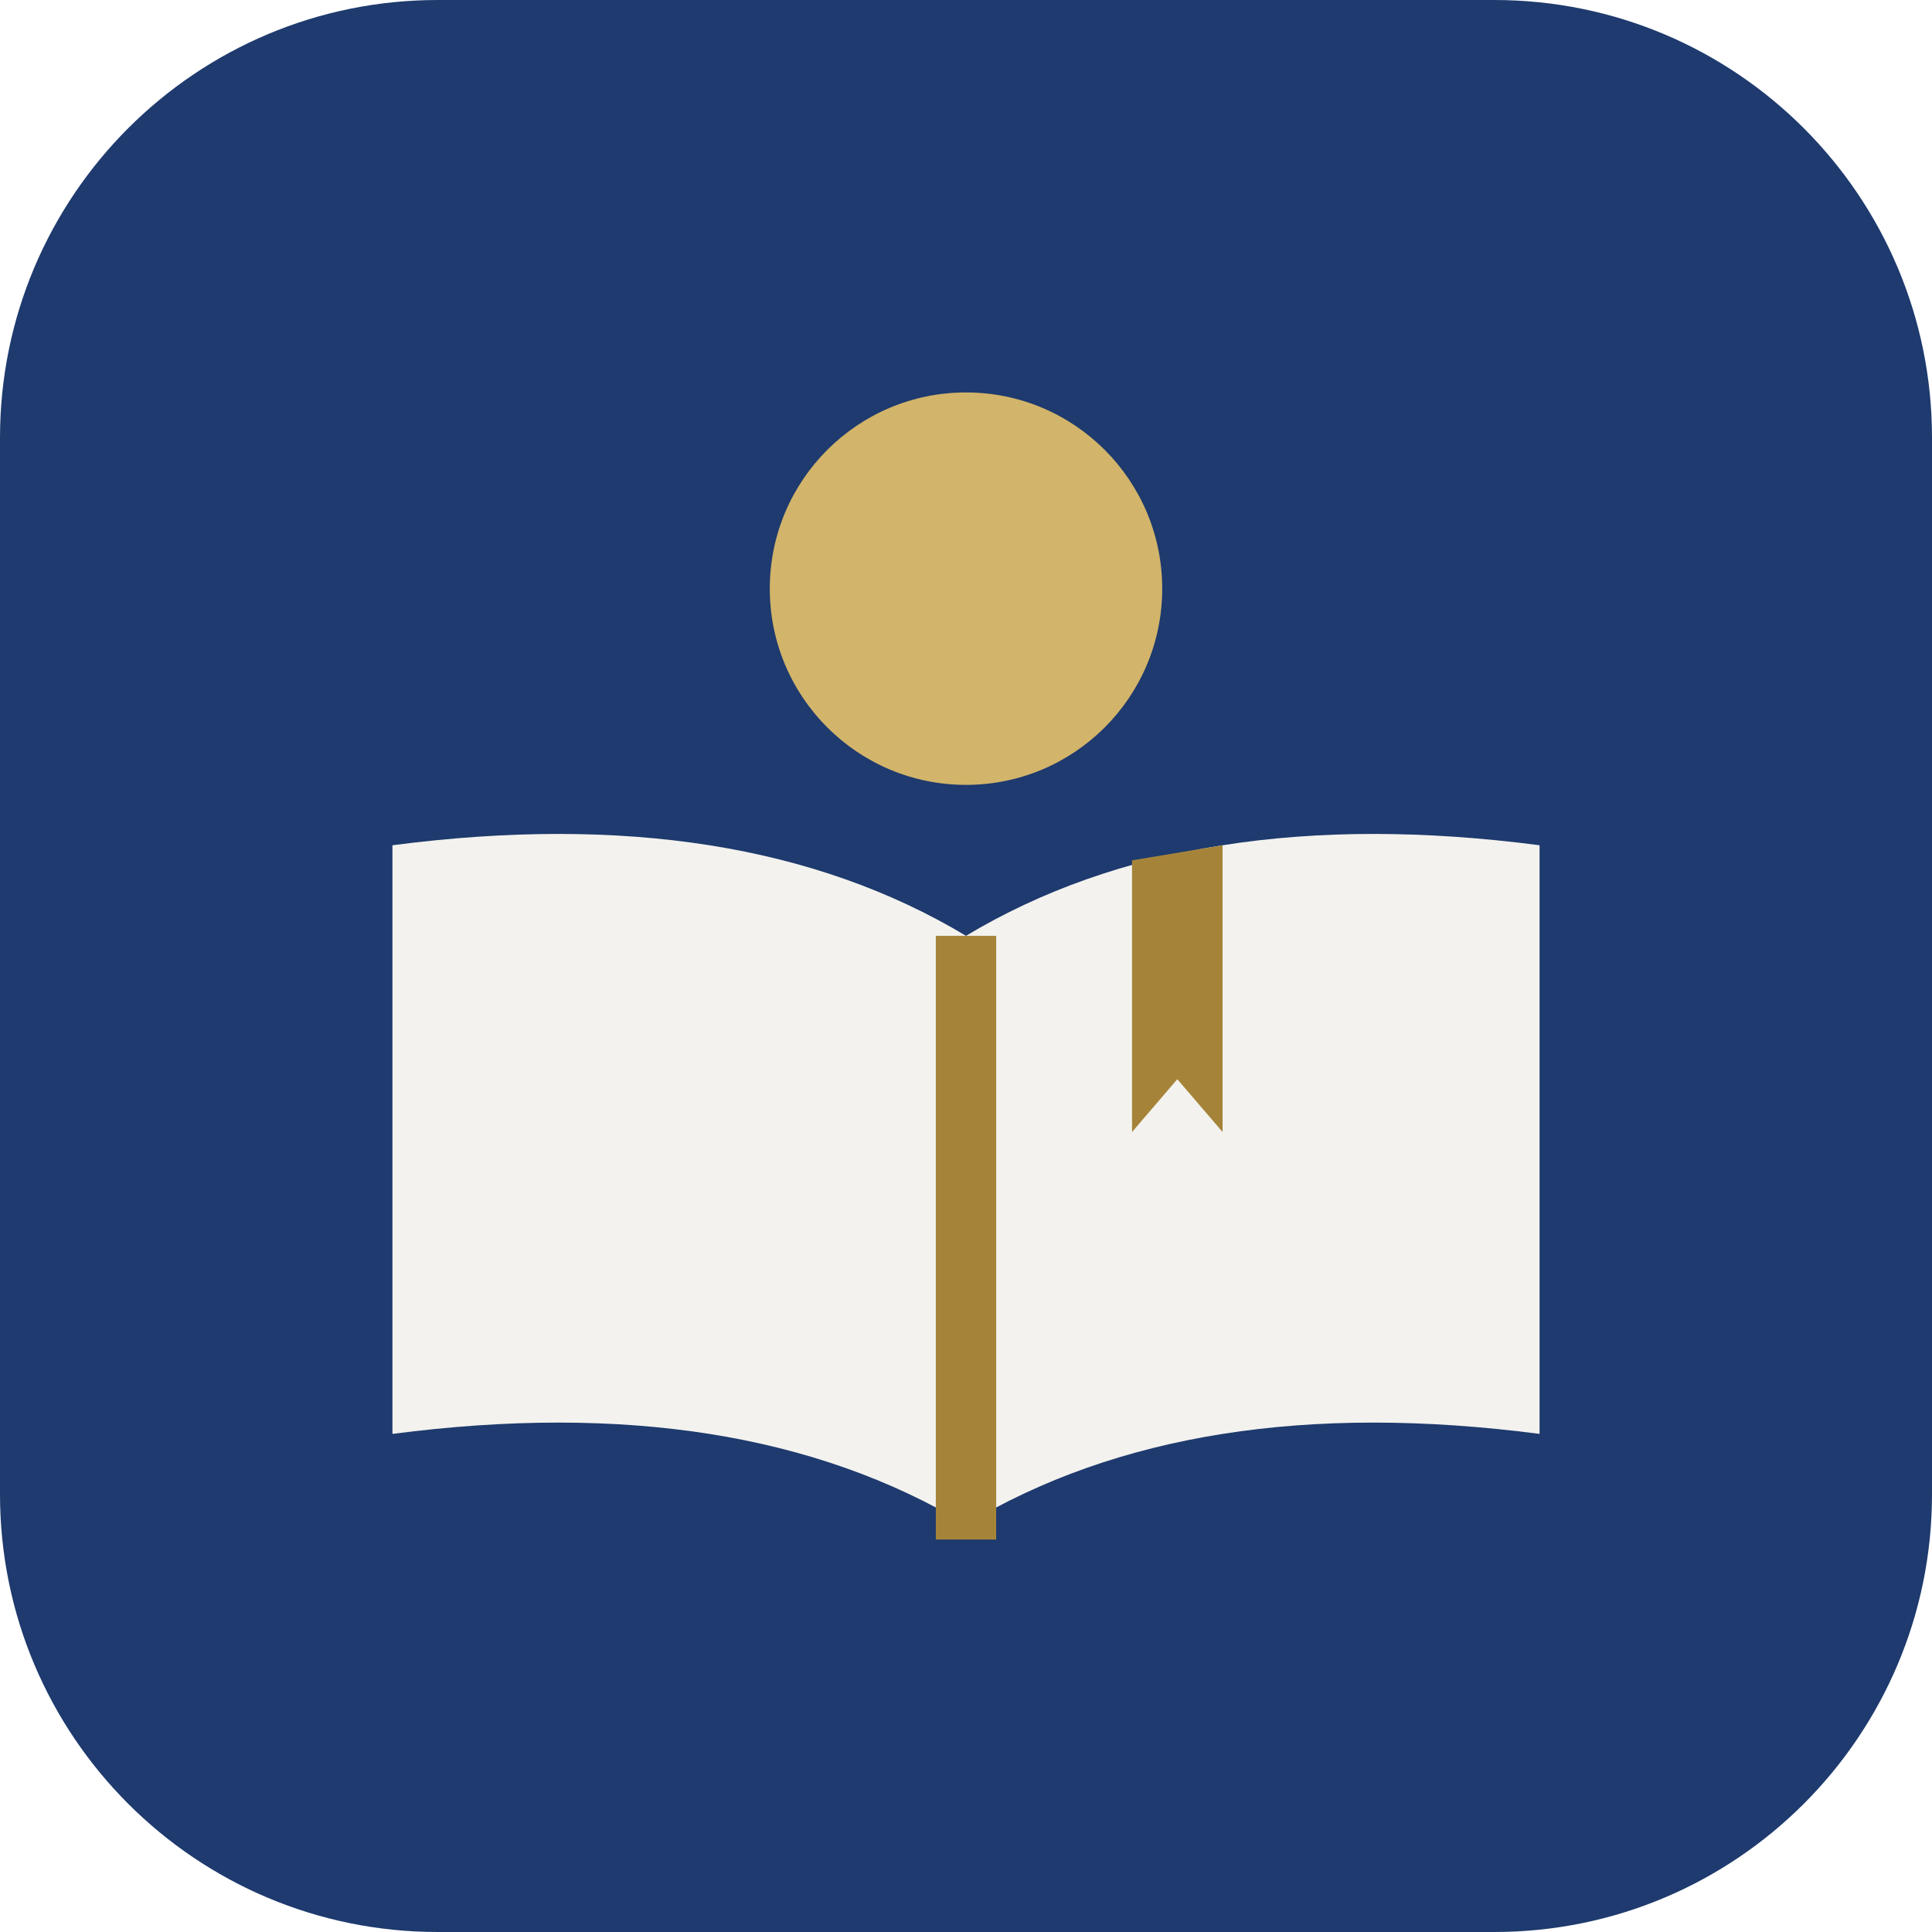
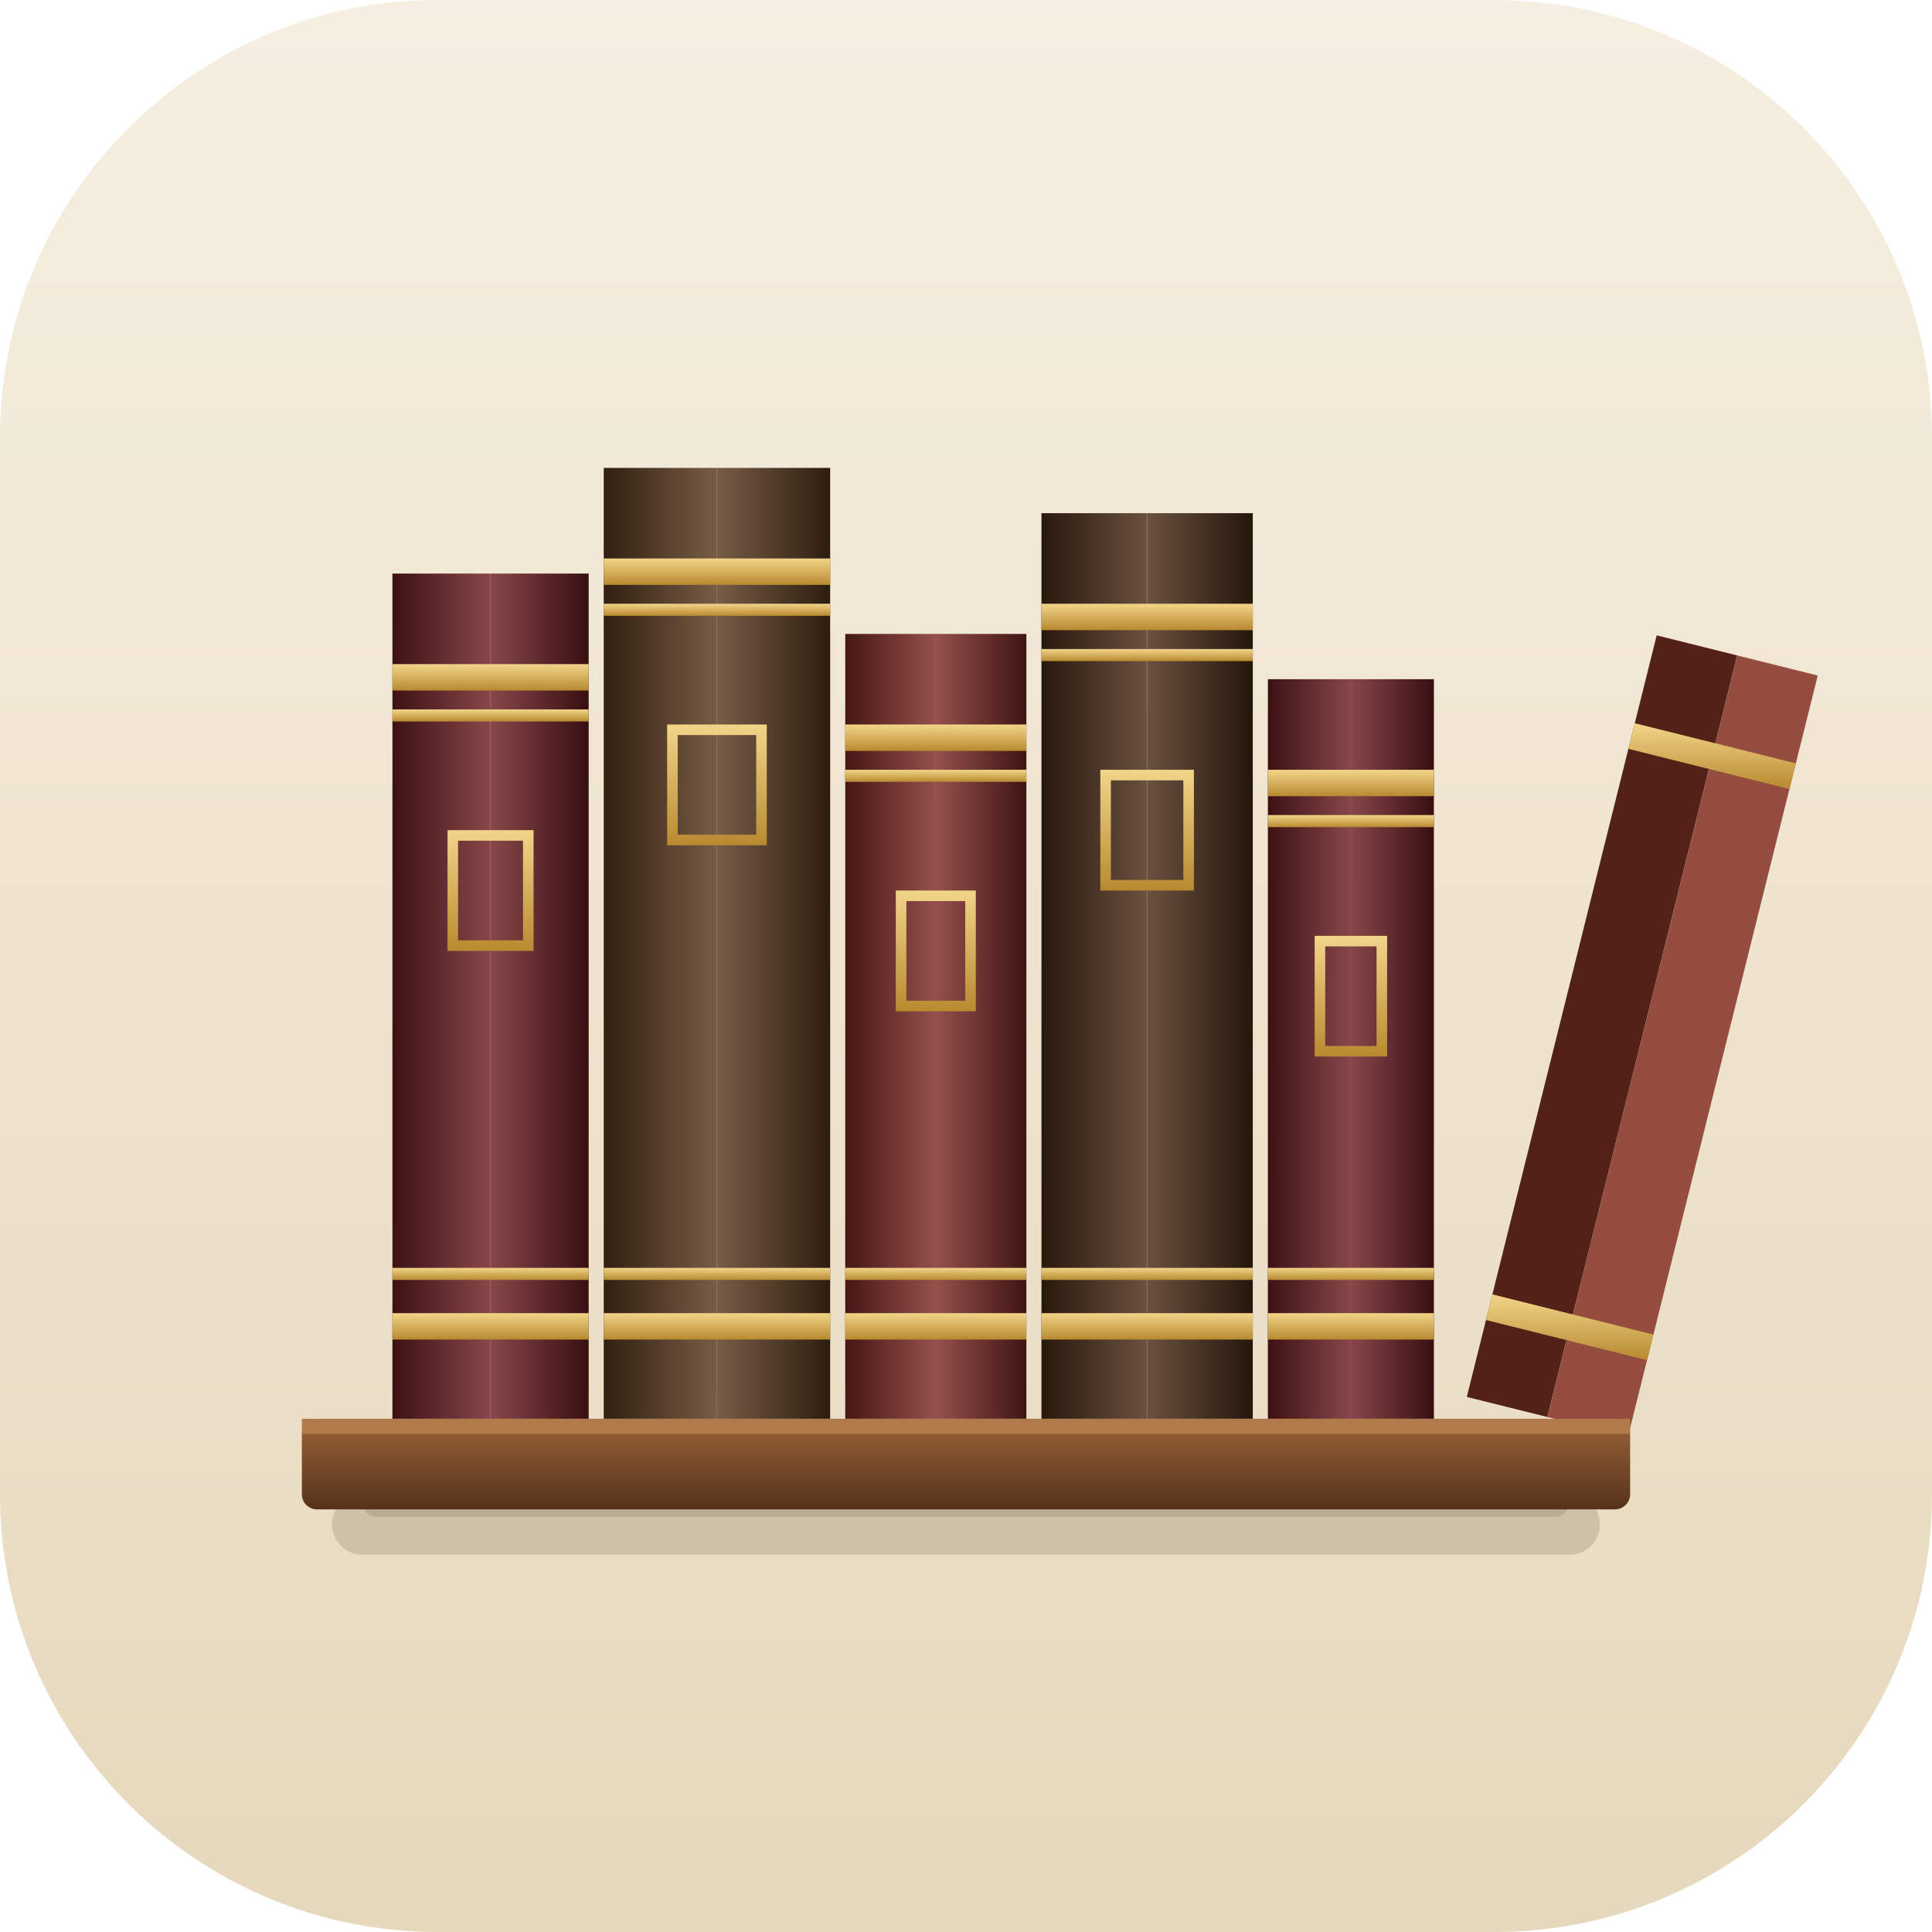
<svg xmlns="http://www.w3.org/2000/svg" viewBox="0 0 256 256" width="1024" height="1024">
-   <rect width="256" height="256" rx="58" fill="#1E3A6E" />
-   <circle cx="128" cy="78" r="26" fill="#D2B46A" />
-   <path d="M128 124Q98 106 52 112L52 190Q98 184 128 202Z" fill="#F3F2EE" />
-   <path d="M128 124Q158 106 204 112L204 190Q158 184 128 202Z" fill="#F3F2EE" />
-   <path d="M124 124L132 124L132 204L124 204Z" fill="#A5843A" />
-   <path d="M150 114L162 112L162 150L156 143L150 150Z" fill="#A5843A" />
+   <defs>
+     <linearGradient id="g1" x1="0" y1="0" x2="0" y2="1">
+       <stop offset="0" stop-color="#F2D58A" />
+       <stop offset="1" stop-color="#B88A30" />
+     </linearGradient>
+     <linearGradient id="g2" x1="0" y1="0" x2="0" y2="1">
+       <stop offset="0" stop-color="#F6EFE1" />
+       <stop offset="1" stop-color="#E6D8BC" />
+     </linearGradient>
+     <linearGradient id="g3" x1="0" y1="0" x2="1" y2="0">
+       <stop offset="0" stop-color="#3C1113" />
+       <stop offset="1" stop-color="#88474A" />
+     </linearGradient>
+     <linearGradient id="g4" x1="0" y1="0" x2="1" y2="0">
+       <stop offset="0" stop-color="#88474A" />
+       <stop offset="1" stop-color="#370F11" />
+     </linearGradient>
+     <linearGradient id="g5" x1="0" y1="0" x2="1" y2="0">
+       <stop offset="0" stop-color="#311F10" />
+       <stop offset="1" stop-color="#775D46" />
+     </linearGradient>
+     <linearGradient id="g6" x1="0" y1="0" x2="1" y2="0">
+       <stop offset="0" stop-color="#775D46" />
+       <stop offset="1" stop-color="#2D1D0F" />
+     </linearGradient>
+     <linearGradient id="g7" x1="0" y1="0" x2="1" y2="0">
+       <stop offset="0" stop-color="#451714" />
+       <stop offset="1" stop-color="#95504D" />
+     </linearGradient>
+     <linearGradient id="g8" x1="0" y1="0" x2="1" y2="0">
+       <stop offset="0" stop-color="#95504D" />
+       <stop offset="1" stop-color="#3F1513" />
+     </linearGradient>
+     <linearGradient id="g9" x1="0" y1="0" x2="1" y2="0">
+       <stop offset="0" stop-color="#28180C" />
+       <stop offset="1" stop-color="#6A5140" />
+     </linearGradient>
+     <linearGradient id="g10" x1="0" y1="0" x2="1" y2="0">
+       <stop offset="0" stop-color="#6A5140" />
+       <stop offset="1" stop-color="#25160B" />
+     </linearGradient>
+     <linearGradient id="g11" x1="0" y1="0" x2="1" y2="0">
+       <stop offset="0" stop-color="#3C1113" />
+       <stop offset="1" stop-color="#88474A" />
+     </linearGradient>
+     <linearGradient id="g12" x1="0" y1="0" x2="1" y2="0">
+       <stop offset="0" stop-color="#88474A" />
+       <stop offset="1" stop-color="#370F11" />
+     </linearGradient>
+     <linearGradient id="g13" x1="0" y1="0" x2="0" y2="1">
+       <stop offset="0" stop-color="#9A6438" />
+       <stop offset="1" stop-color="#55321A" />
+     </linearGradient>
+   </defs>
+   <rect x="0" y="0" width="256" height="256" rx="58" fill="url(#g2)" />
+   <rect x="44" y="198" width="168" height="8" rx="4" fill="#3B2A10" opacity="0.16" />
+   <rect x="48" y="196" width="160" height="5" rx="2" fill="#3B2A10" opacity="0.14" />
+   <rect x="52" y="76" width="13" height="112" fill="url(#g3)" />
+   <rect x="65" y="76" width="13" height="112" fill="url(#g4)" />
+   <rect x="52" y="88" width="26" height="3.5" fill="url(#g1)" />
+   <rect x="52" y="94" width="26" height="1.6" fill="url(#g1)" />
+   <rect x="52" y="168" width="26" height="1.6" fill="url(#g1)" />
+   <rect x="52" y="174" width="26" height="3.5" fill="url(#g1)" />
+   <path d="M59.3 110H70.7V126H59.3Z M60.7 111.4V124.6H69.3V111.4Z" fill="url(#g1)" />
+   <rect x="80" y="62" width="15" height="126" fill="url(#g5)" />
+   <rect x="95" y="62" width="15" height="126" fill="url(#g6)" />
+   <rect x="80" y="74" width="30" height="3.5" fill="url(#g1)" />
+   <rect x="80" y="80" width="30" height="1.6" fill="url(#g1)" />
+   <rect x="80" y="168" width="30" height="1.6" fill="url(#g1)" />
+   <rect x="80" y="174" width="30" height="3.5" fill="url(#g1)" />
+   <path d="M88.4 96H101.6V112H88.4Z M89.8 97.4V110.6H100.2V97.4Z" fill="url(#g1)" />
+   <rect x="112" y="84" width="12" height="104" fill="url(#g7)" />
+   <rect x="124" y="84" width="12" height="104" fill="url(#g8)" />
+   <rect x="112" y="96" width="24" height="3.5" fill="url(#g1)" />
+   <rect x="112" y="102" width="24" height="1.6" fill="url(#g1)" />
+   <rect x="112" y="168" width="24" height="1.6" fill="url(#g1)" />
+   <rect x="112" y="174" width="24" height="3.5" fill="url(#g1)" />
+   <path d="M118.7 118H129.3V134H118.7Z M120.1 119.4V132.6H127.9V119.4Z" fill="url(#g1)" />
+   <rect x="138" y="68" width="14" height="120" fill="url(#g9)" />
+   <rect x="152" y="68" width="14" height="120" fill="url(#g10)" />
+   <rect x="138" y="80" width="28" height="3.5" fill="url(#g1)" />
+   <rect x="138" y="86" width="28" height="1.6" fill="url(#g1)" />
+   <rect x="138" y="168" width="28" height="1.6" fill="url(#g1)" />
+   <rect x="138" y="174" width="28" height="3.5" fill="url(#g1)" />
+   <path d="M145.8 102H158.2V118H145.8Z M147.2 103.4V116.6H156.8V103.4Z" fill="url(#g1)" />
+   <rect x="168" y="90" width="11" height="98" fill="url(#g11)" />
+   <rect x="179" y="90" width="11" height="98" fill="url(#g12)" />
+   <rect x="168" y="102" width="22" height="3.5" fill="url(#g1)" />
+   <rect x="168" y="108" width="22" height="1.6" fill="url(#g1)" />
+   <rect x="168" y="168" width="22" height="1.6" fill="url(#g1)" />
+   <rect x="168" y="174" width="22" height="3.5" fill="url(#g1)" />
+   <path d="M174.2 124H183.8V140H174.2Z M175.6 125.4V138.6H182.4V125.4Z" fill="url(#g1)" />
+   <path d="M219.52 84.19 L230.19 86.85 L205.03 187.76 L194.36 185.10 Z" fill="#522219" />
+   <path d="M230.19 86.85 L240.86 89.51 L215.70 190.42 L205.03 187.76 Z" fill="#954D40" />
+   <path d="M216.61 95.83 L237.96 101.15 L237.11 104.55 L215.77 99.23 Z" fill="url(#g1)" />
+   <path d="M197.74 171.51 L219.09 176.84 L218.24 180.23 L196.90 174.91 Z" fill="url(#g1)" />
+   <rect x="40" y="188" width="176" height="12" rx="2" fill="url(#g13)" />
+   <rect x="40" y="188" width="176" height="2" fill="#B07A4A" />
</svg>
